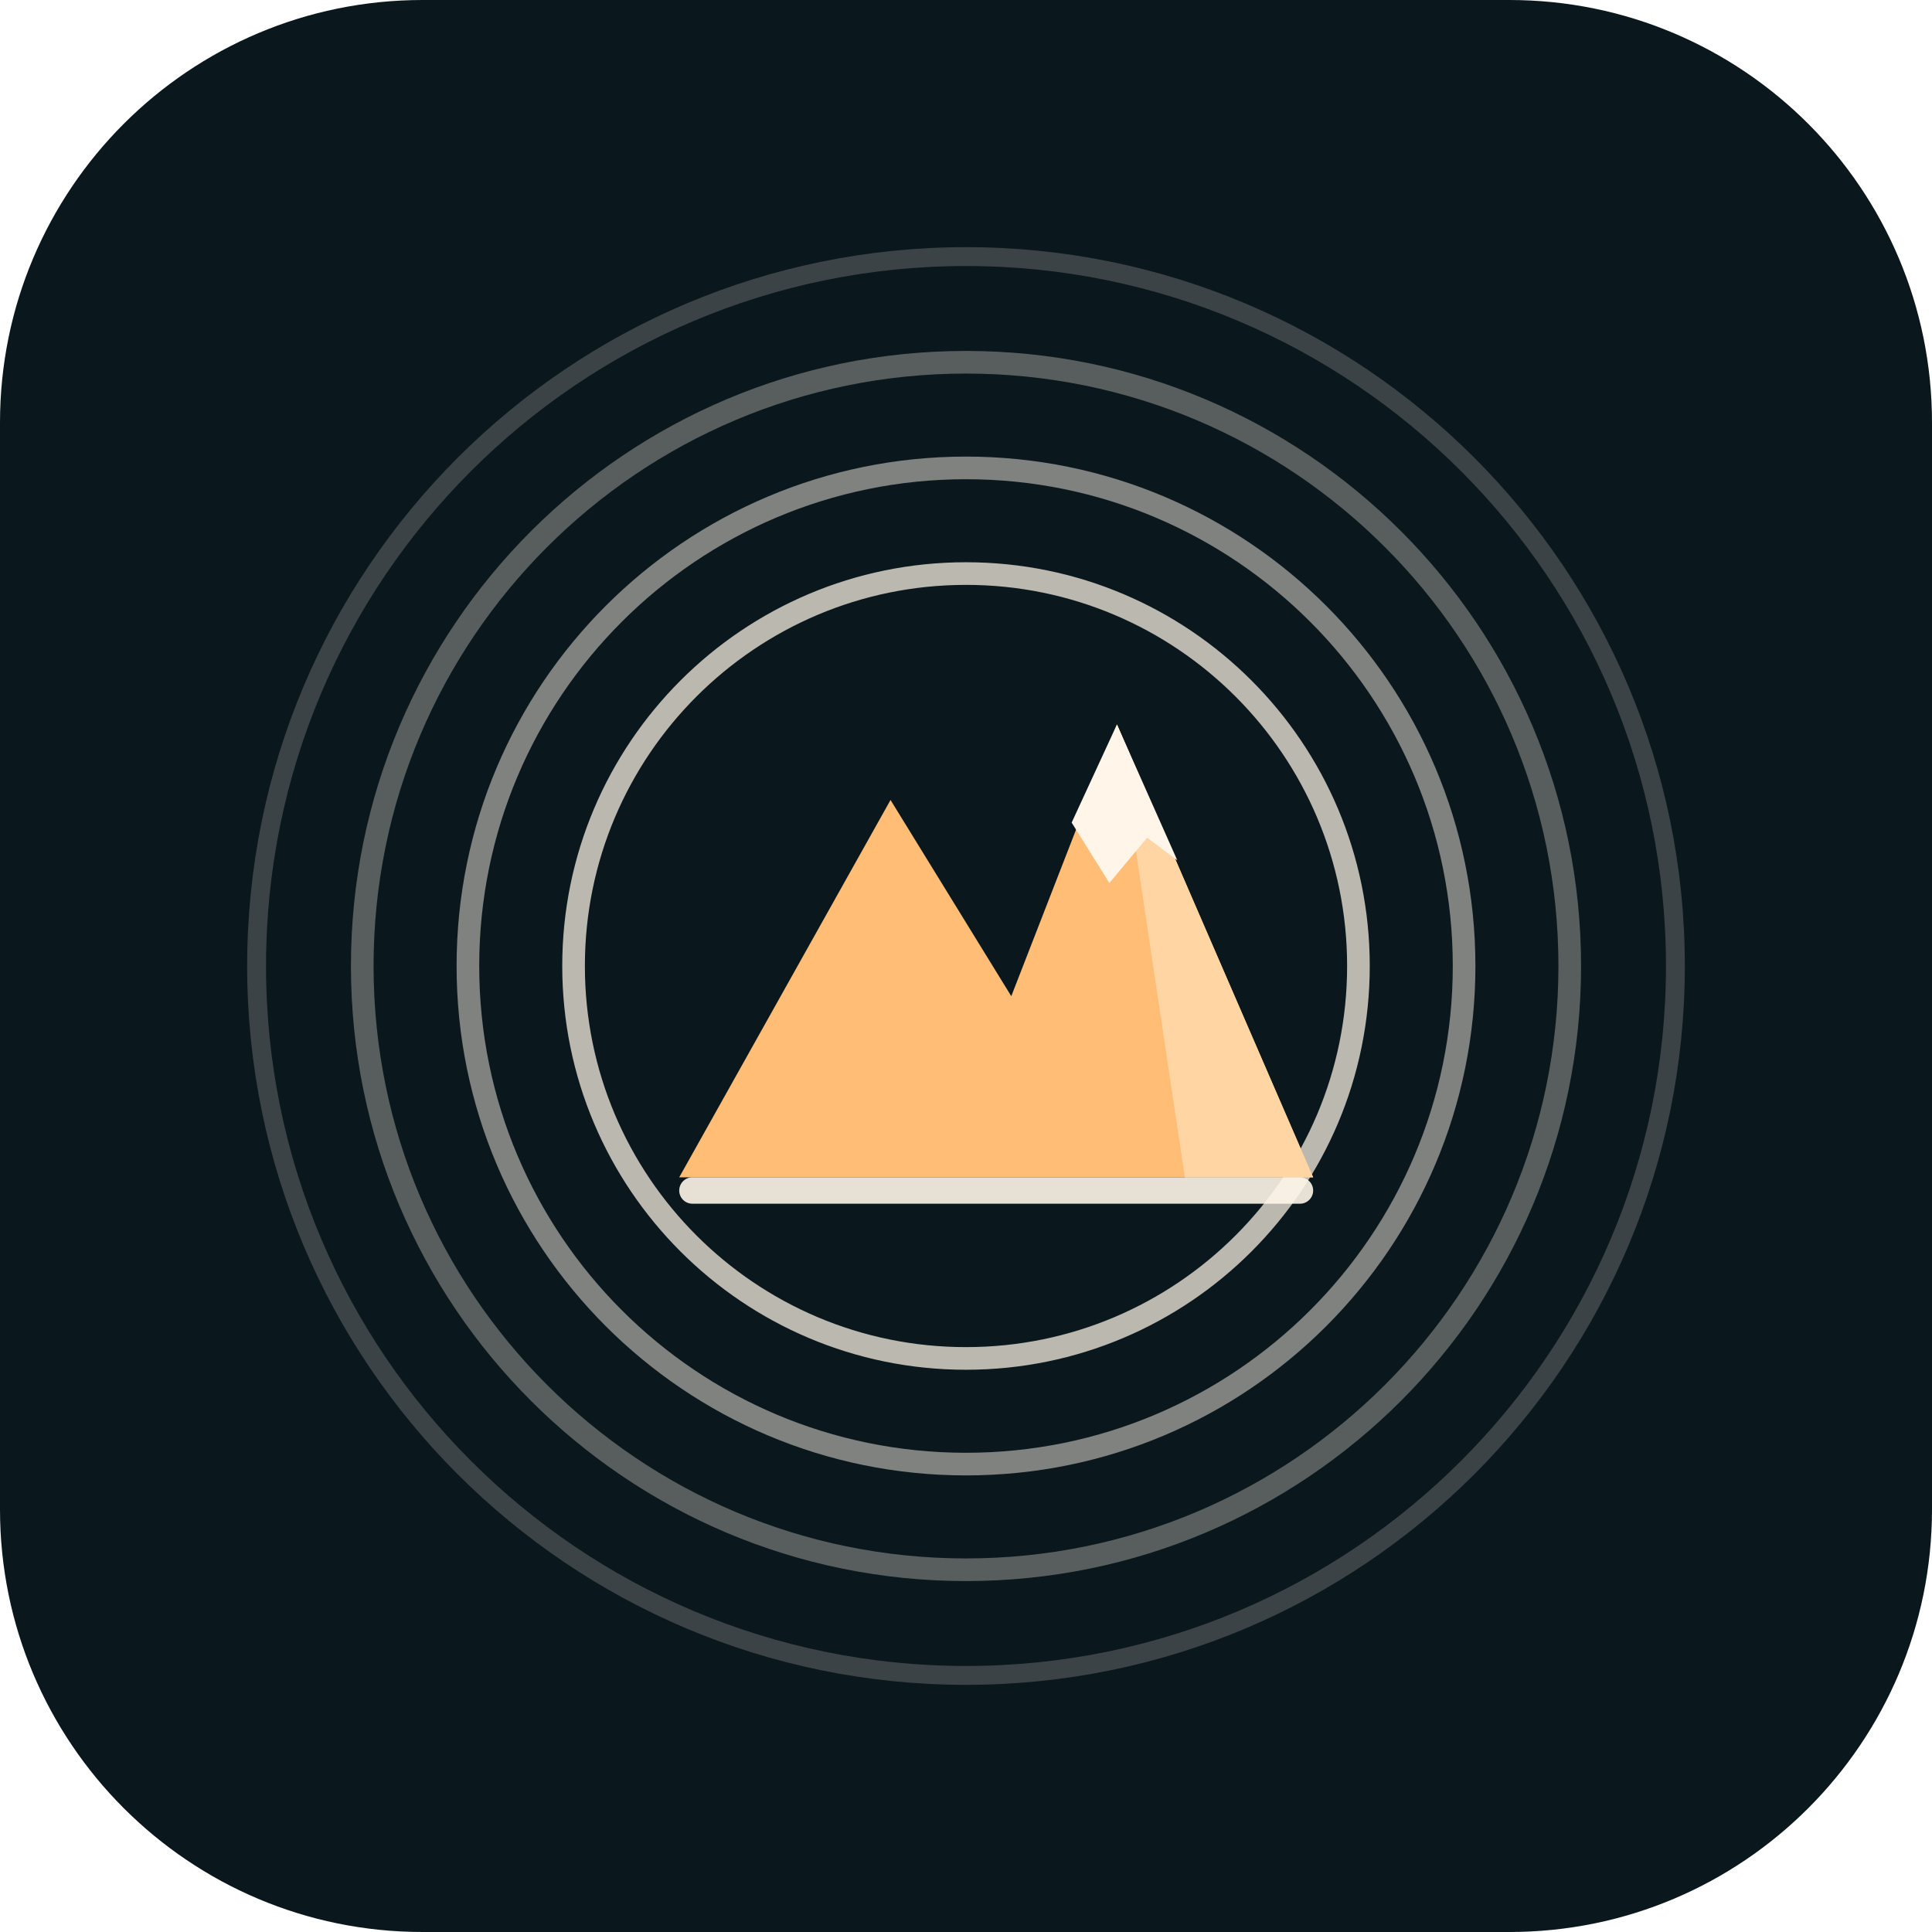
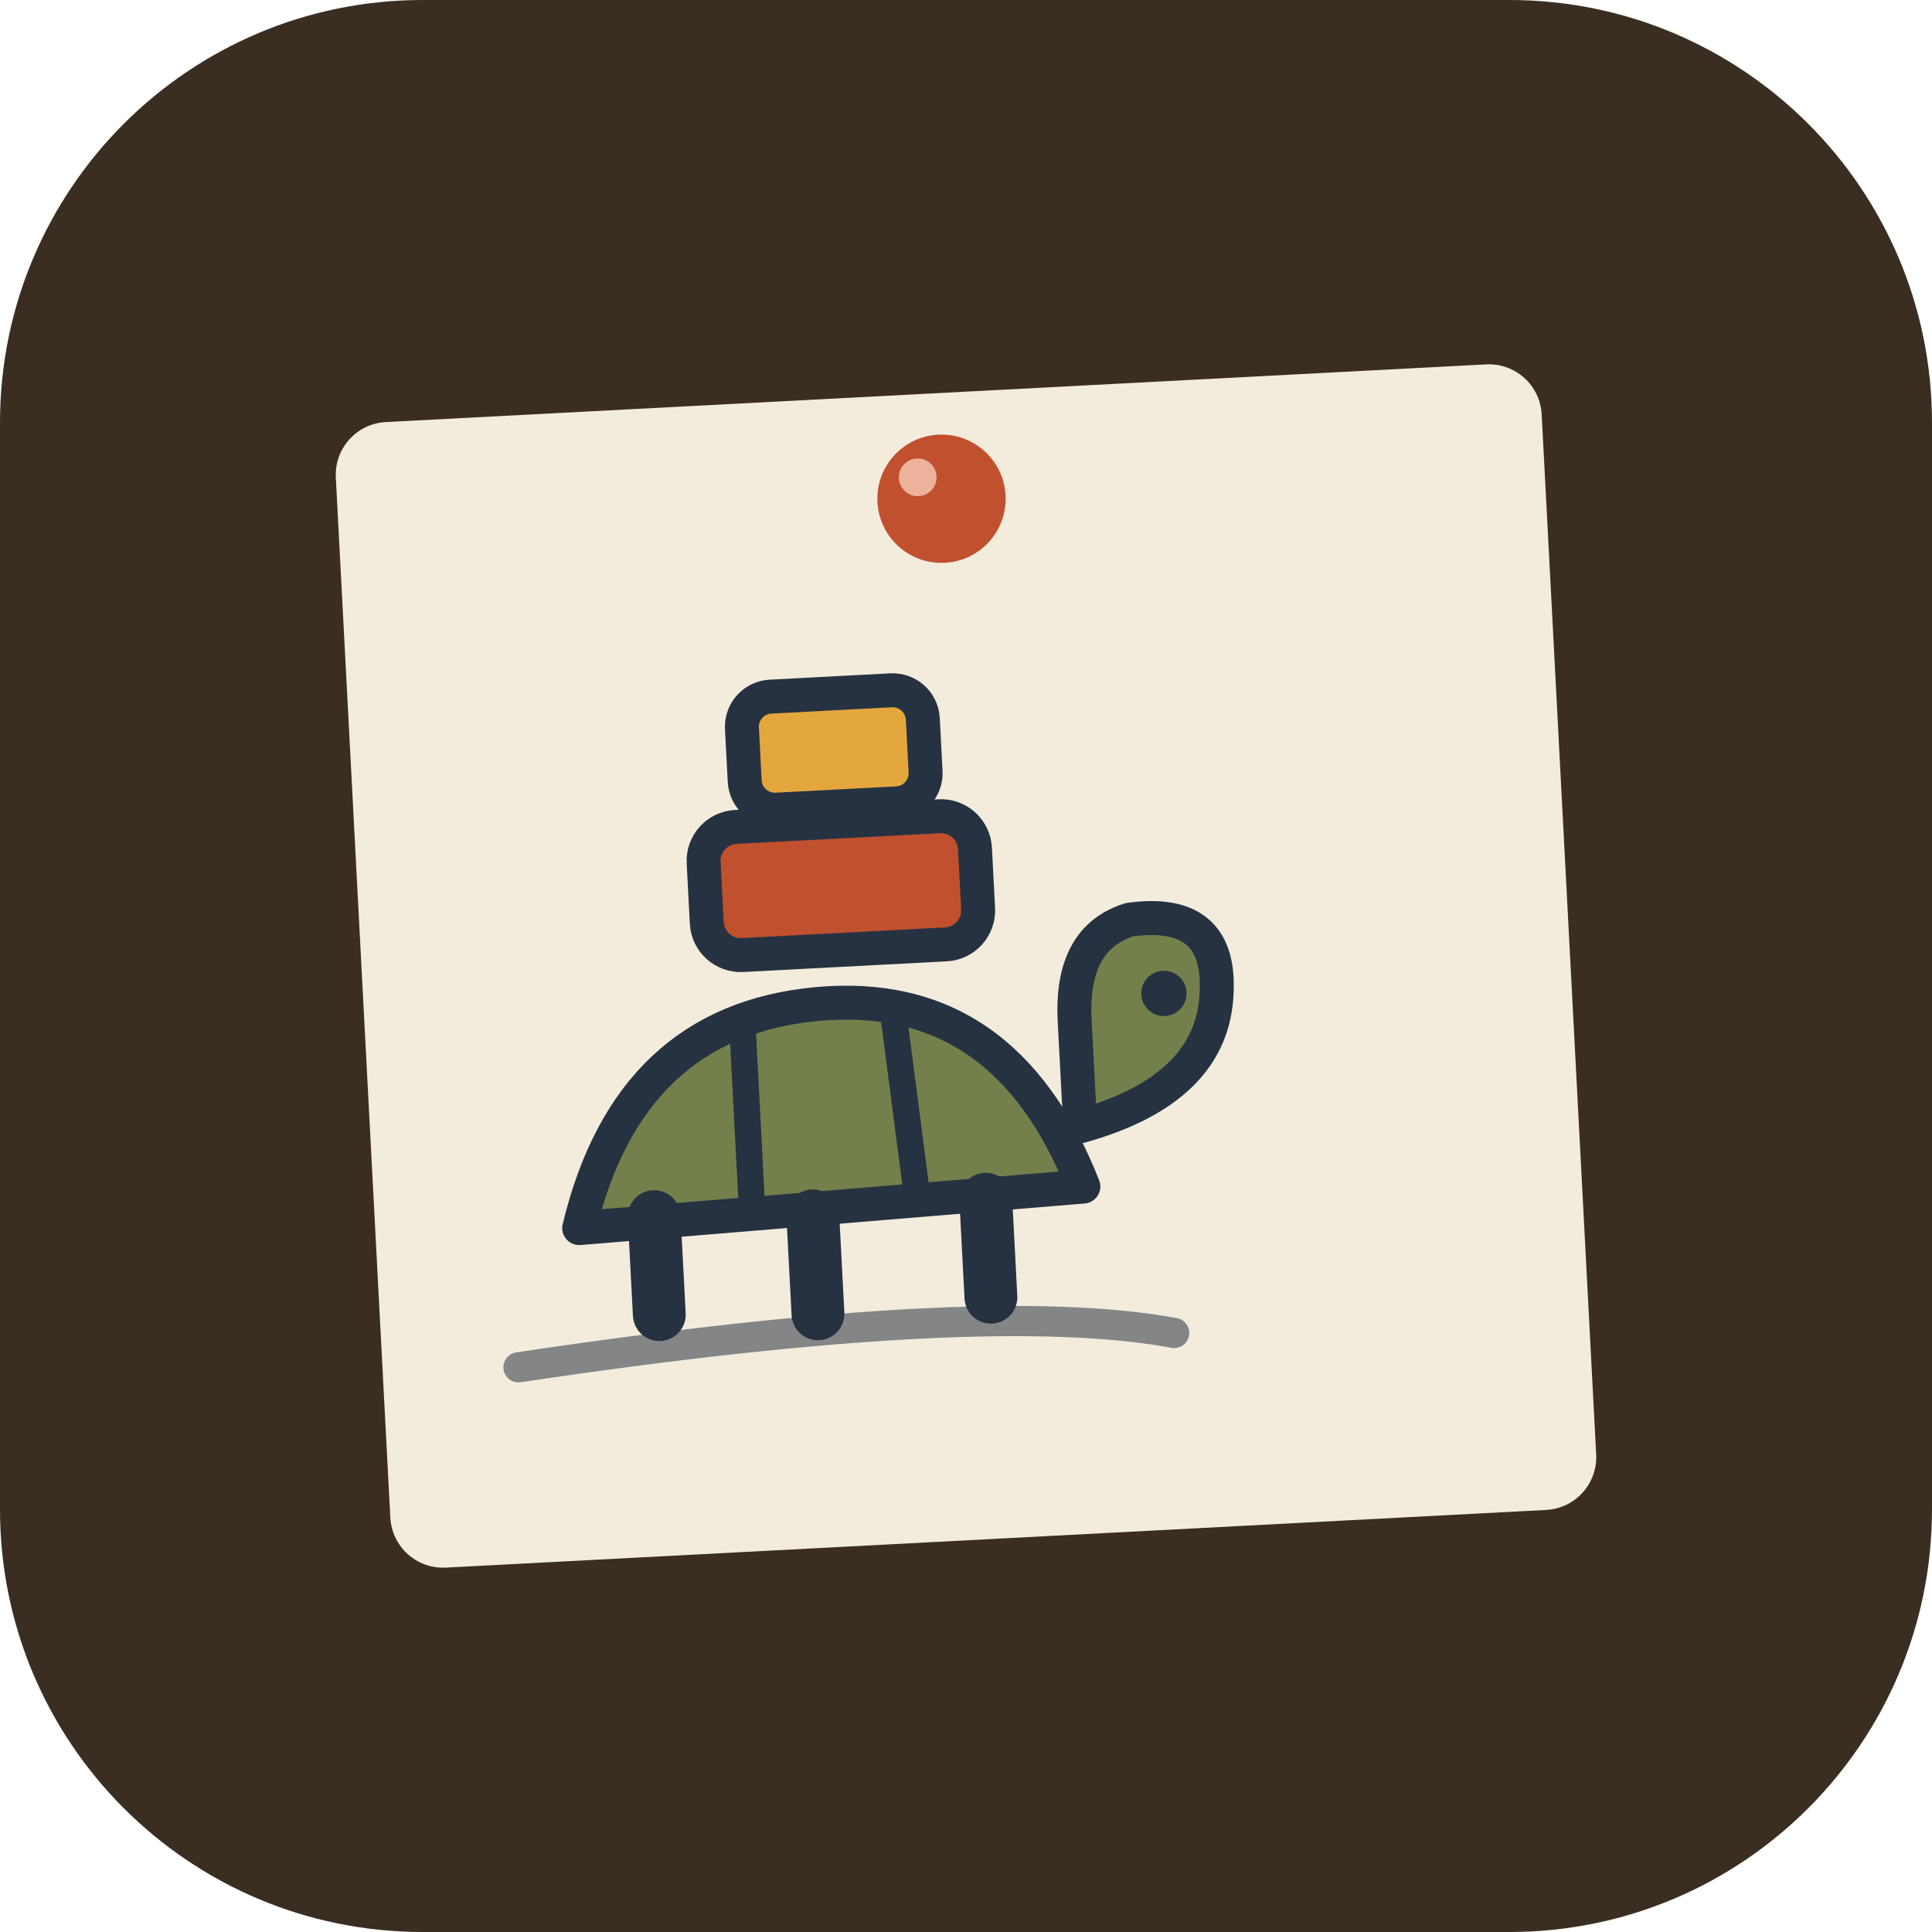
<svg xmlns="http://www.w3.org/2000/svg" viewBox="0 0 512 512" width="512" height="512">
-   <rect width="512" height="512" rx="112" fill="#0A171D" />
-   <circle cx="256" cy="256" r="188" fill="none" stroke="#FFF6E9" stroke-width="5" opacity="0.20" />
-   <circle cx="256" cy="256" r="160" fill="none" stroke="#FFF6E9" stroke-width="6" opacity="0.32" />
-   <circle cx="256" cy="256" r="132" fill="none" stroke="#FFF6E9" stroke-width="6" opacity="0.48" />
-   <circle cx="256" cy="256" r="104" fill="none" stroke="#FFF6E9" stroke-width="6" opacity="0.72" />
-   <path d="M180 312 L236 212 L268 264 L296 192 L348 312 Z" fill="#FFBD76" />
-   <path d="M296 192 L348 312 L314 312 Z" fill="#FFD5A4" />
-   <path d="M296 192 L312 228 L304 222 L294 234 L284 218 Z" fill="#FFF6E9" />
-   <rect x="180" y="312" width="168" height="7" rx="3.5" fill="#FFF6E9" opacity="0.9" />
+   <rect width="512" height="512" rx="112" fill="#3A2E22" />
+   <g transform="rotate(-3 256 256)">
+     <rect x="96" y="104" width="320" height="304" rx="14" fill="#F3ECDC" />
+     <circle cx="256" cy="132" r="17" fill="#C1502E" />
+     <circle cx="250" cy="126" r="5" fill="#EDB29B" />
+     <path d="M150 320 Q166 266 216 264 Q266 262 284 316 Z" fill="#74804B" />
+     <path d="M150 320 Q166 266 216 264 Q266 262 284 316 Z" fill="none" stroke="#263241" stroke-width="9" stroke-linejoin="round" />
+     <path d="M196 268 L196 318 M236 266 L240 318" stroke="#263241" stroke-width="7" />
+     <rect x="188" y="216" width="72" height="34" rx="9" fill="#C1502E" stroke="#263241" stroke-width="9" />
+     <rect x="200" y="182" width="48" height="30" rx="8" fill="#E3A73E" stroke="#263241" stroke-width="9" />
+     <path d="M284 300 Q320 292 322 266 Q324 244 300 246 Q284 250 284 272 Z" fill="#74804B" stroke="#263241" stroke-width="9" stroke-linejoin="round" />
+     <circle cx="308" cy="266" r="6" fill="#263241" />
+     <path d="M170 318 L170 344 M212 320 L212 346 M258 318 L258 344" stroke="#263241" stroke-width="14" stroke-linecap="round" />
+     <path d="M132 356 Q256 344 306 356" stroke="#263241" stroke-width="8" stroke-linecap="round" fill="none" opacity="0.55" />
+   </g>
</svg>
